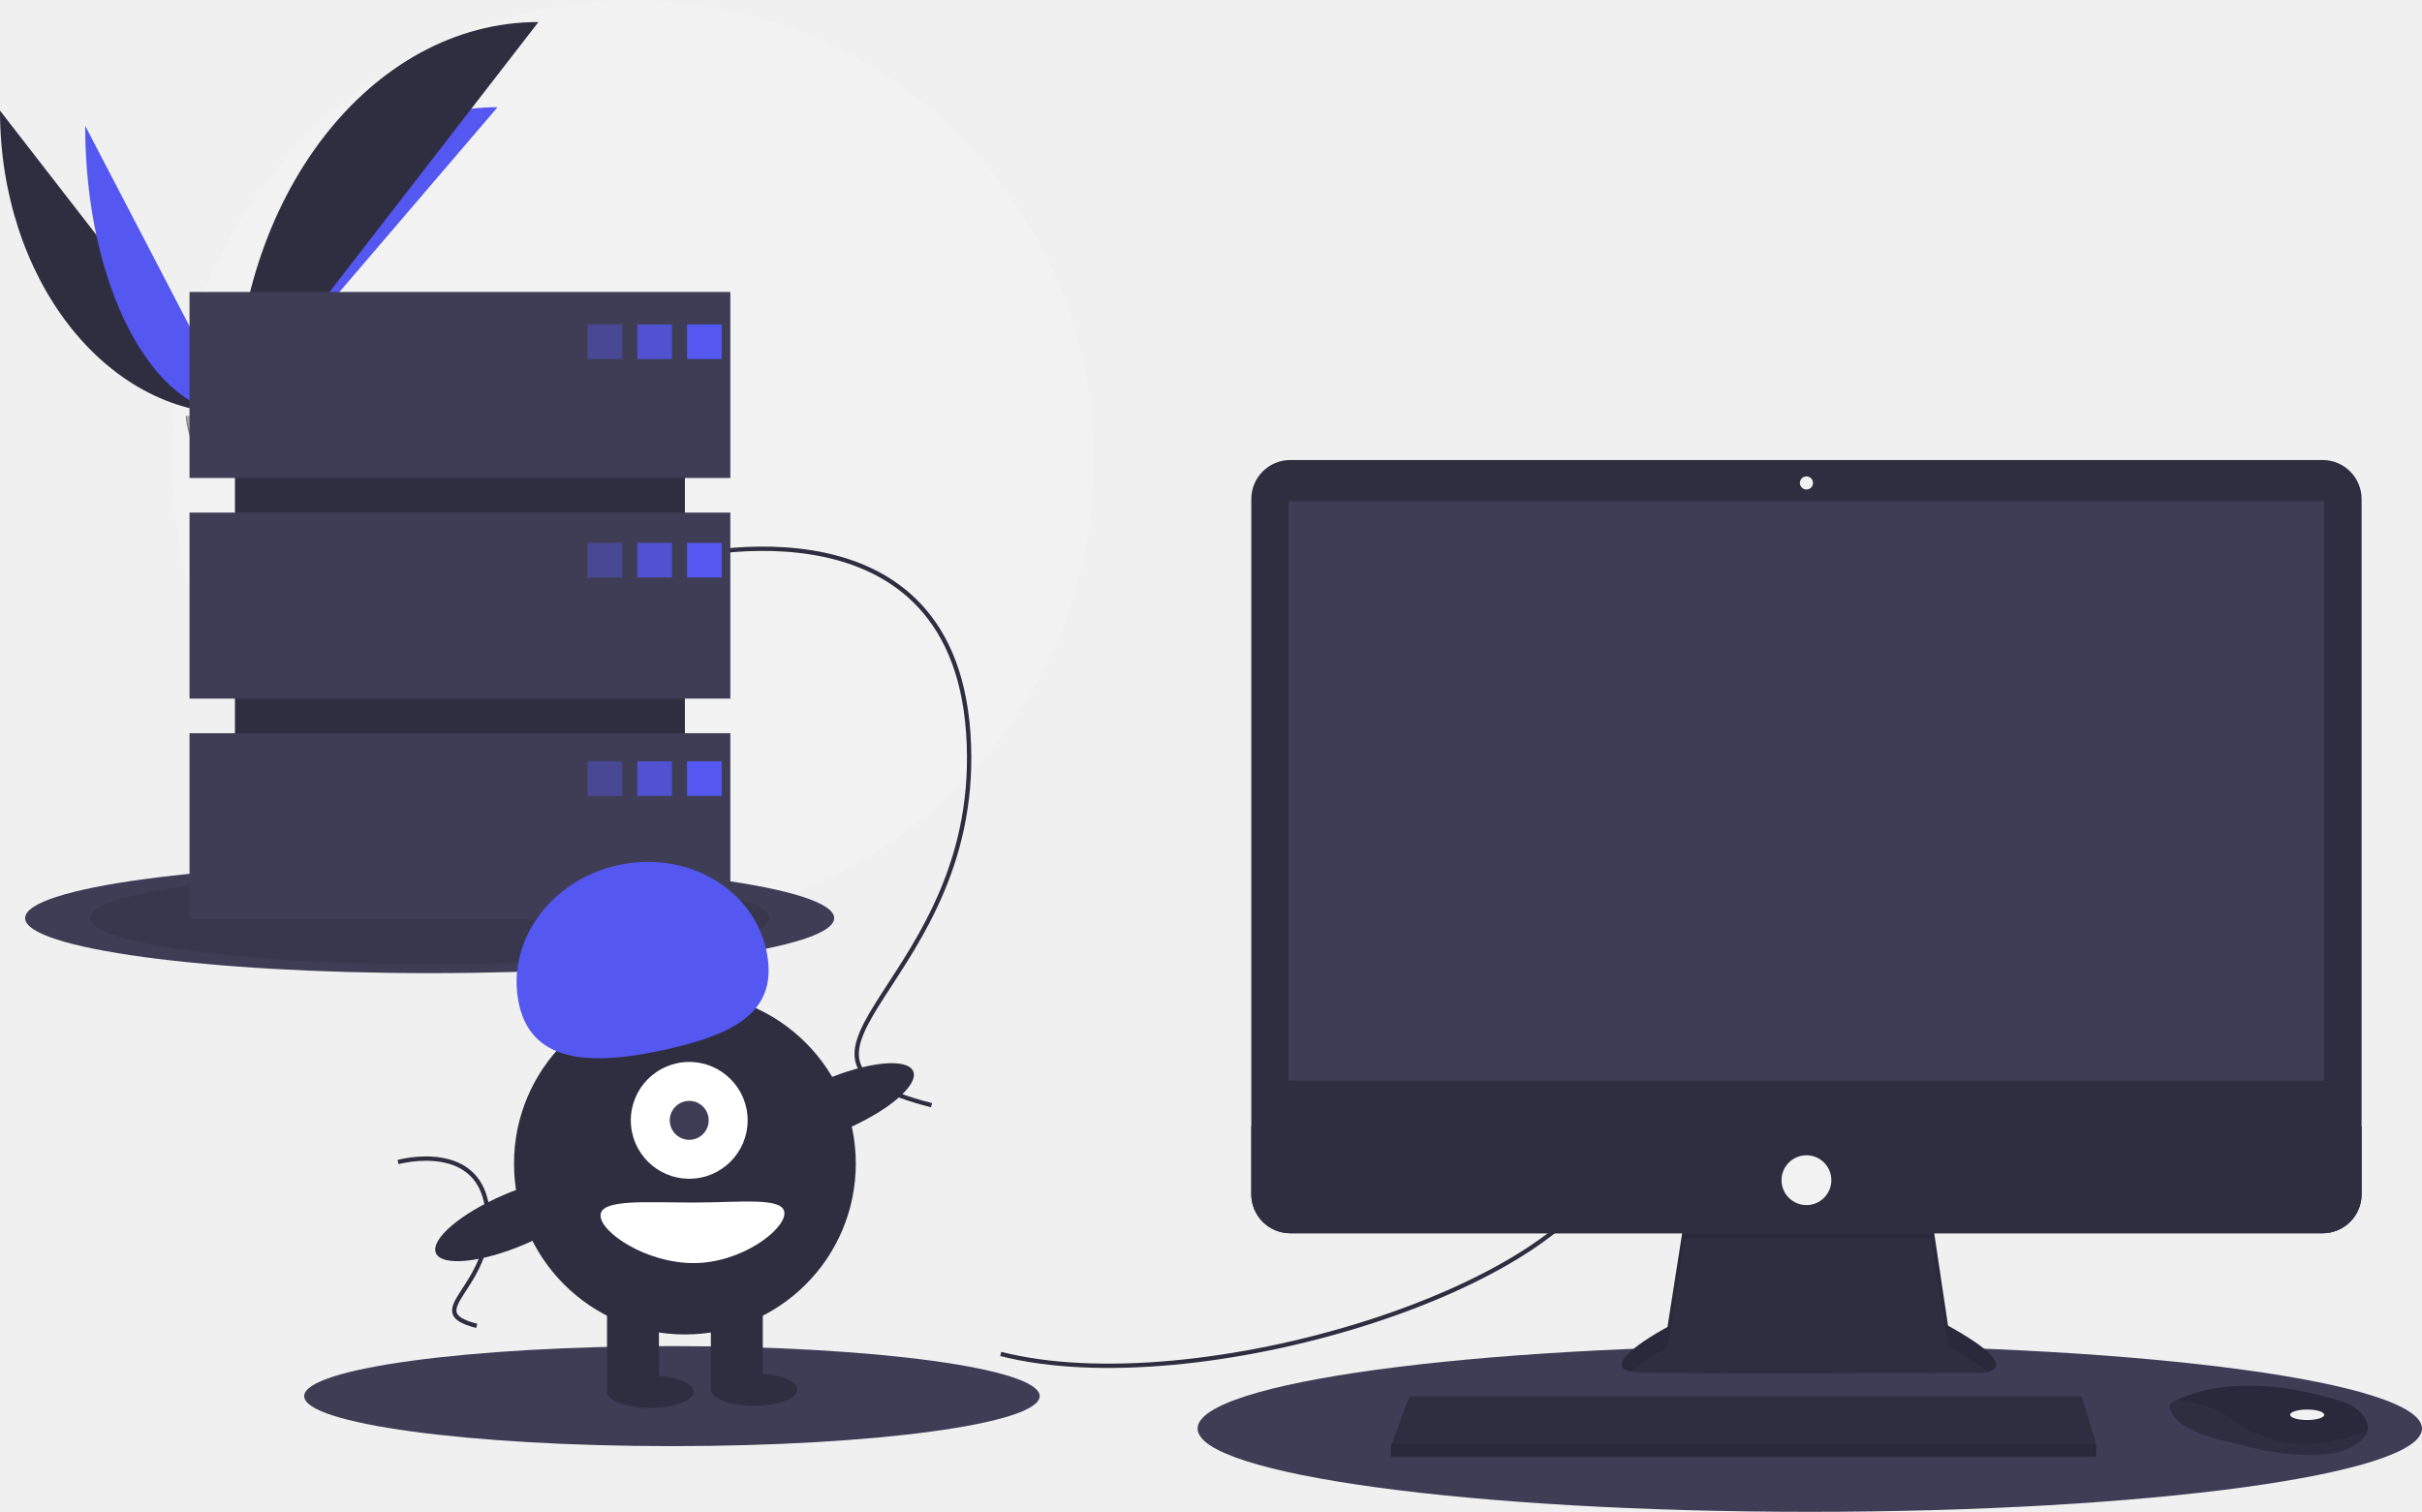
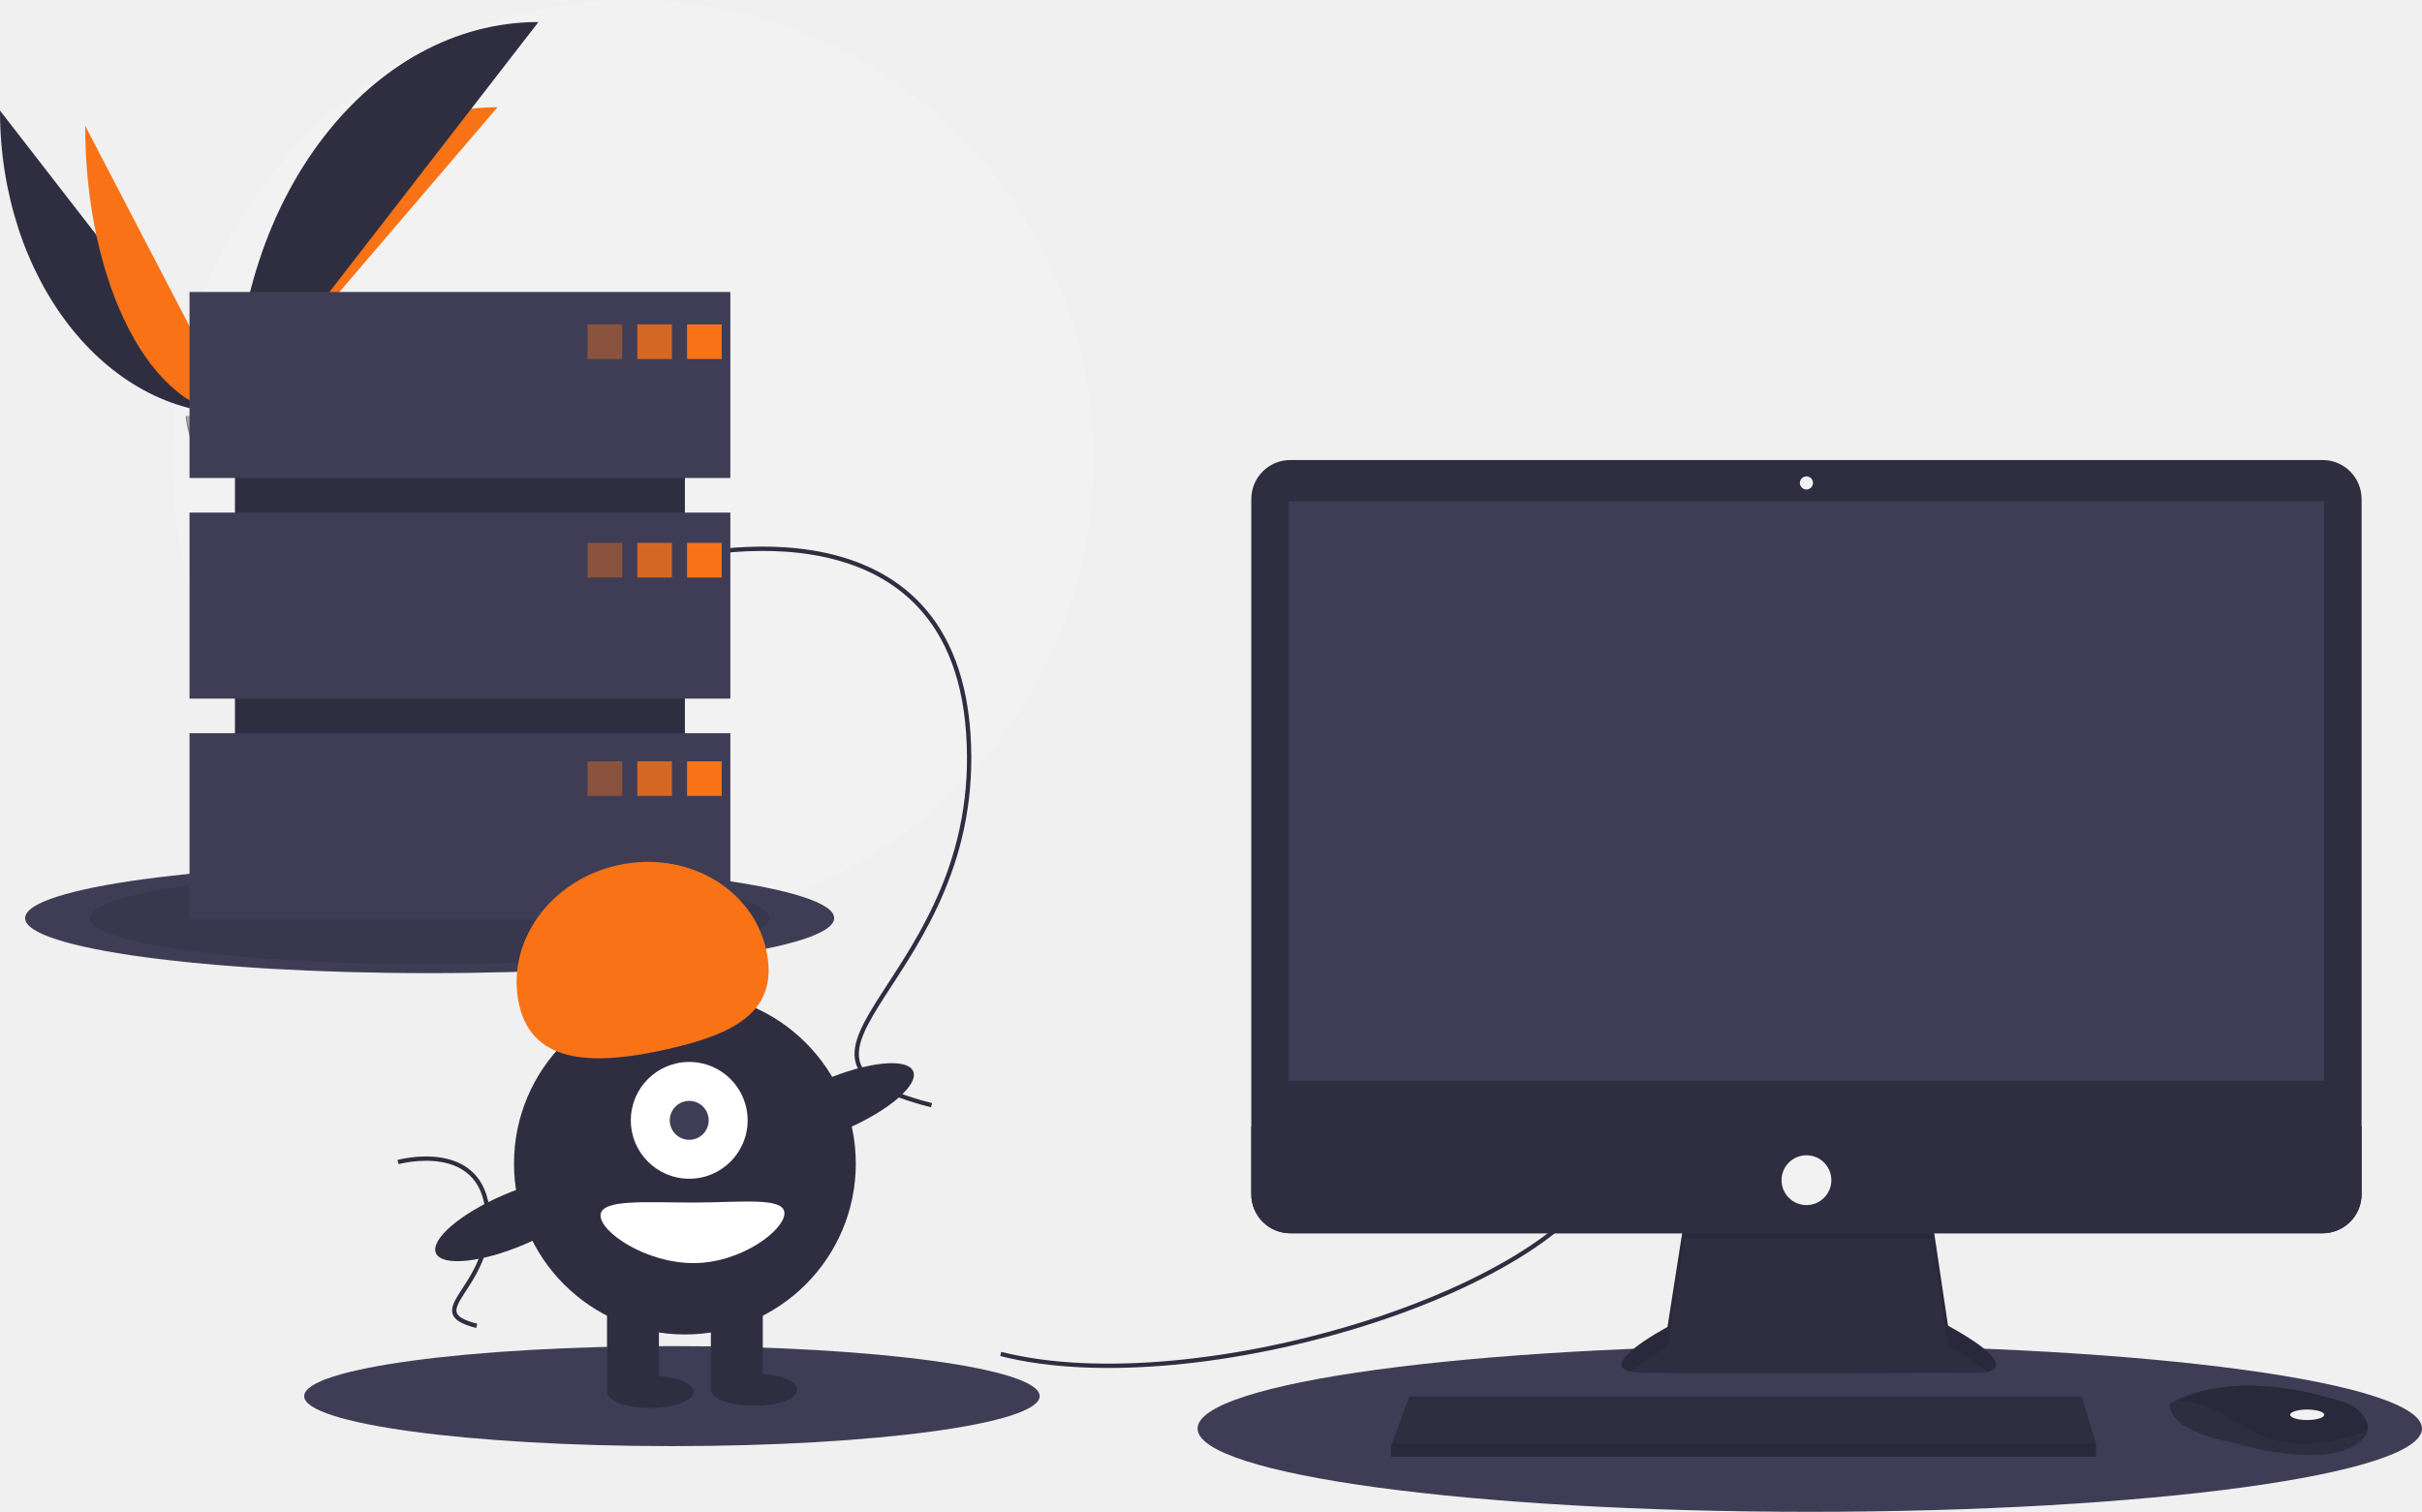
<svg xmlns="http://www.w3.org/2000/svg" data-name="Layer 1" width="1119.609" height="699" viewBox="0 0 1119.609 699">
  <circle cx="292.609" cy="213" r="213" fill="#f2f2f2" />
  <path d="M31.391,151.642c0,77.498,48.618,140.208,108.701,140.208" transform="translate(-31.39089 -100.5)" fill="#2f2e41" />
-   <path d="M140.092,291.851c0-78.369,54.255-141.784,121.304-141.784" transform="translate(-31.39089 -100.5)" fill="#5457f0" />
-   <path d="M70.775,158.668c0,73.615,31.003,133.183,69.316,133.183" transform="translate(-31.39089 -100.5)" fill="#5457f0" />
+   <path d="M140.092,291.851c0-78.369,54.255-141.784,121.304-141.784" transform="translate(-31.39089 -100.5)" fill="#F97316" />
+   <path d="M70.775,158.668c0,73.615,31.003,133.183,69.316,133.183" transform="translate(-31.39089 -100.5)" fill="#F97316" />
  <path d="M140.092,291.851c0-100.138,62.71-181.168,140.208-181.168" transform="translate(-31.39089 -100.5)" fill="#2f2e41" />
  <path d="M117.224,292.839s15.416-.475,20.061-3.783,23.713-7.258,24.866-1.953,23.167,26.388,5.763,26.529-40.439-2.711-45.076-5.535S117.224,292.839,117.224,292.839Z" transform="translate(-31.39089 -100.5)" fill="#a8a8a8" />
  <path d="M168.224,311.785c-17.404.14-40.439-2.711-45.076-5.535-3.531-2.151-4.938-9.869-5.409-13.43-.326.014-.515.02-.515.02s.976,12.433,5.613,15.257,27.672,5.676,45.076,5.535c5.024-.041,6.759-1.828,6.664-4.475C173.879,310.756,171.963,311.755,168.224,311.785Z" transform="translate(-31.39089 -100.5)" opacity="0.2" />
  <ellipse cx="198.609" cy="424.5" rx="187" ry="25.44" fill="#3f3d56" />
  <ellipse cx="198.609" cy="424.5" rx="157" ry="21.359" opacity="0.1" />
  <ellipse cx="836.609" cy="660.5" rx="283" ry="38.5" fill="#3f3d56" />
  <ellipse cx="310.609" cy="645.5" rx="170" ry="23.127" fill="#3f3d56" />
  <path d="M494,726.5c90,23,263-30,282-90" transform="translate(-31.39089 -100.5)" fill="none" stroke="#2f2e41" stroke-miterlimit="10" stroke-width="2" />
  <path d="M341,359.5s130-36,138,80-107,149-17,172" transform="translate(-31.39089 -100.5)" fill="none" stroke="#2f2e41" stroke-miterlimit="10" stroke-width="2" />
  <path d="M215.402,637.783s39.072-10.82,41.477,24.044-32.16,44.783-5.109,51.696" transform="translate(-31.39089 -100.5)" fill="none" stroke="#2f2e41" stroke-miterlimit="10" stroke-width="2" />
  <path d="M810.096,663.74,802.218,714.035s-38.782,20.603-11.513,21.209,155.733,0,155.733,0,24.845,0-14.543-21.815l-7.878-52.719Z" transform="translate(-31.39089 -100.5)" fill="#2f2e41" />
  <path d="M785.219,734.698c6.193-5.51,16.999-11.252,16.999-11.252l7.878-50.295,113.922.107,7.878,49.582c9.185,5.087,14.875,8.987,18.204,11.978,5.059-1.154,10.587-5.444-18.204-21.389l-7.878-52.719-113.922,3.03L802.218,714.035S769.63,731.35,785.219,734.698Z" transform="translate(-31.39089 -100.5)" opacity="0.1" />
  <rect x="578.433" y="212.689" width="513.253" height="357.52" rx="18.046" fill="#2f2e41" />
  <rect x="595.703" y="231.777" width="478.713" height="267.837" fill="#3f3d56" />
  <circle cx="835.059" cy="223.293" r="3.03" fill="#f2f2f2" />
  <path d="M1123.077,621.322V652.663a18.043,18.043,0,0,1-18.046,18.046H627.869A18.043,18.043,0,0,1,609.824,652.663V621.322Z" transform="translate(-31.39089 -100.5)" fill="#2f2e41" />
  <polygon points="968.978 667.466 968.978 673.526 642.968 673.526 642.968 668.678 643.417 667.466 651.452 645.651 962.312 645.651 968.978 667.466" fill="#2f2e41" />
  <path d="M1125.828,762.034c-.594,2.539-2.836,5.217-7.902,7.75-18.179,9.089-55.143-2.424-55.143-2.424s-28.48-4.848-28.48-17.573a22.725,22.725,0,0,1,2.497-1.485c7.643-4.044,32.984-14.021,77.918.422a18.739,18.739,0,0,1,8.541,5.597C1125.079,756.454,1126.507,759.157,1125.828,762.034Z" transform="translate(-31.39089 -100.5)" fill="#2f2e41" />
  <path d="M1125.828,762.034c-22.251,8.526-42.084,9.162-62.439-4.975-10.265-7.126-19.591-8.89-26.59-8.756,7.643-4.044,32.984-14.021,77.918.422a18.739,18.739,0,0,1,8.541,5.597C1125.079,756.454,1126.507,759.157,1125.828,762.034Z" transform="translate(-31.39089 -100.5)" opacity="0.1" />
  <ellipse cx="1066.538" cy="654.135" rx="7.878" ry="2.424" fill="#f2f2f2" />
  <circle cx="835.059" cy="545.667" r="11.513" fill="#f2f2f2" />
  <polygon points="968.978 667.466 968.978 673.526 642.968 673.526 642.968 668.678 643.417 667.466 968.978 667.466" opacity="0.1" />
  <rect x="108.609" y="159" width="208" height="242" fill="#2f2e41" />
  <rect x="87.609" y="135" width="250" height="86" fill="#3f3d56" />
  <rect x="87.609" y="237" width="250" height="86" fill="#3f3d56" />
  <rect x="87.609" y="339" width="250" height="86" fill="#3f3d56" />
-   <rect x="271.609" y="150" width="16" height="16" fill="#5457f0" opacity="0.4" />
-   <rect x="294.609" y="150" width="16" height="16" fill="#5457f0" opacity="0.8" />
-   <rect x="317.609" y="150" width="16" height="16" fill="#5457f0" />
-   <rect x="271.609" y="251" width="16" height="16" fill="#5457f0" opacity="0.4" />
-   <rect x="294.609" y="251" width="16" height="16" fill="#5457f0" opacity="0.8" />
-   <rect x="317.609" y="251" width="16" height="16" fill="#5457f0" />
-   <rect x="271.609" y="352" width="16" height="16" fill="#5457f0" opacity="0.4" />
-   <rect x="294.609" y="352" width="16" height="16" fill="#5457f0" opacity="0.8" />
-   <rect x="317.609" y="352" width="16" height="16" fill="#5457f0" />
+   <rect x="271.609" y="150" width="16" height="16" fill="#F97316" opacity="0.4" />
+   <rect x="294.609" y="150" width="16" height="16" fill="#F97316" opacity="0.8" />
+   <rect x="317.609" y="150" width="16" height="16" fill="#F97316" />
+   <rect x="271.609" y="251" width="16" height="16" fill="#F97316" opacity="0.4" />
+   <rect x="294.609" y="251" width="16" height="16" fill="#F97316" opacity="0.8" />
+   <rect x="317.609" y="251" width="16" height="16" fill="#F97316" />
+   <rect x="271.609" y="352" width="16" height="16" fill="#F97316" opacity="0.4" />
+   <rect x="294.609" y="352" width="16" height="16" fill="#F97316" opacity="0.8" />
+   <rect x="317.609" y="352" width="16" height="16" fill="#F97316" />
  <circle cx="316.609" cy="538" r="79" fill="#2f2e41" />
  <rect x="280.609" y="600" width="24" height="43" fill="#2f2e41" />
  <rect x="328.609" y="600" width="24" height="43" fill="#2f2e41" />
  <ellipse cx="300.609" cy="643.5" rx="20" ry="7.5" fill="#2f2e41" />
  <ellipse cx="348.609" cy="642.5" rx="20" ry="7.5" fill="#2f2e41" />
  <circle cx="318.609" cy="518" r="27" fill="#fff" />
  <circle cx="318.609" cy="518" r="9" fill="#3f3d56" />
-   <path d="M271.367,565.032c-6.379-28.568,14.012-57.434,45.544-64.475s62.265,10.41,68.644,38.978-14.519,39.104-46.051,46.145S277.746,593.6,271.367,565.032Z" transform="translate(-31.39089 -100.5)" fill="#5457f0" />
+   <path d="M271.367,565.032c-6.379-28.568,14.012-57.434,45.544-64.475s62.265,10.41,68.644,38.978-14.519,39.104-46.051,46.145S277.746,593.6,271.367,565.032Z" transform="translate(-31.39089 -100.5)" fill="#F97316" />
  <ellipse cx="417.215" cy="611.344" rx="39.5" ry="12.4" transform="translate(-238.2867 112.9804) rotate(-23.17116)" fill="#2f2e41" />
  <ellipse cx="269.215" cy="664.344" rx="39.5" ry="12.4" transform="translate(-271.0797 59.02084) rotate(-23.17116)" fill="#2f2e41" />
  <path d="M394,661.5c0,7.732-19.909,23-42,23s-43-14.268-43-22,20.909-6,43-6S394,653.768,394,661.5Z" transform="translate(-31.39089 -100.5)" fill="#fff" />
</svg>
